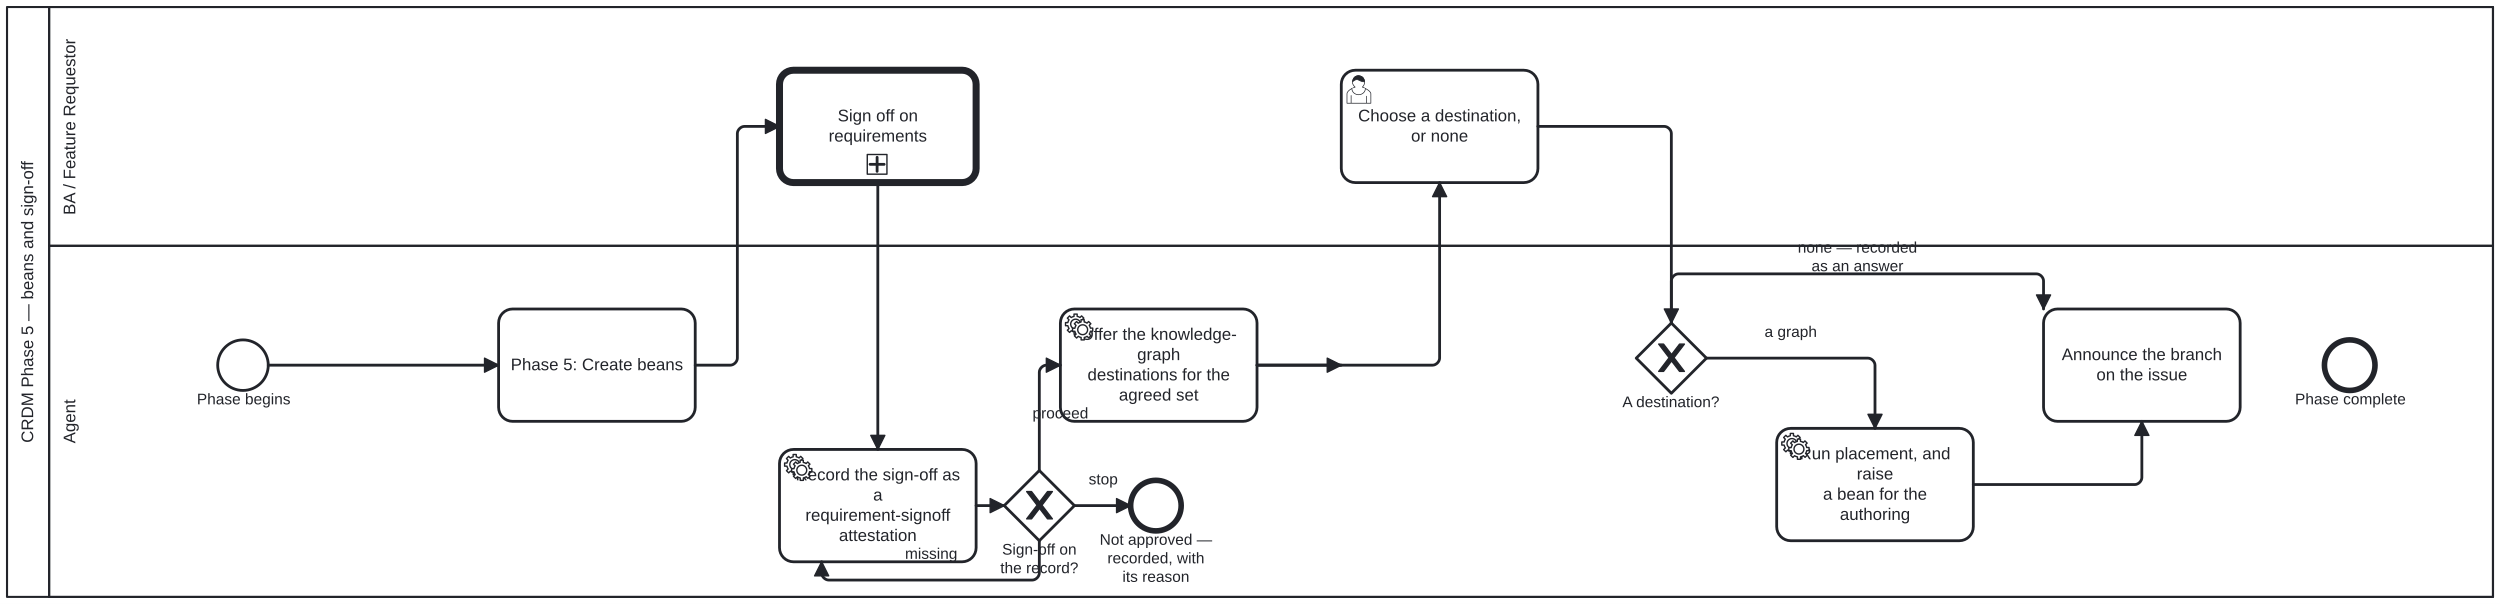
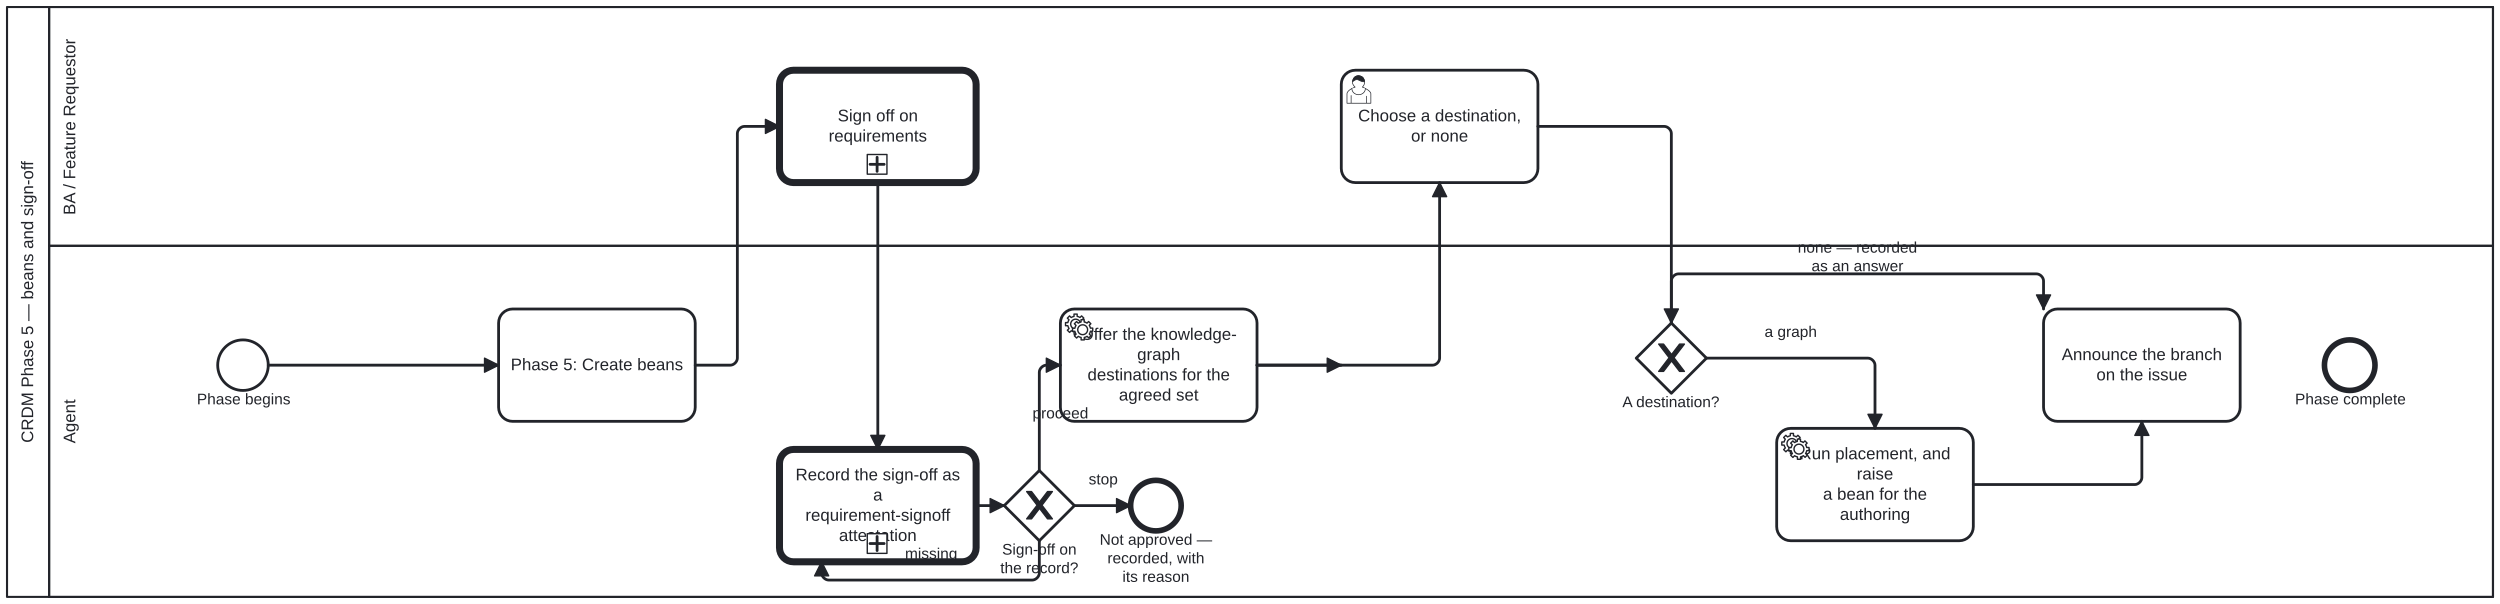
<svg xmlns="http://www.w3.org/2000/svg" width="100%" style="max-width:100%;height:auto" viewBox="155 75 1780 430" version="1.1">
  <rect x="155" y="75" width="1780" height="430" fill="#ffffff" />
  <g class="djs-group">
    <g class="djs-element djs-shape" data-element-id="Participant_Process_CRDM_Signoff" style="display: block;" transform="matrix(1 0 0 1 160 80)">
      <g class="djs-visual">
        <rect x="0" y="0" width="1770" height="420" rx="0" ry="0" style="stroke-linecap: round; stroke-linejoin: round; stroke: rgb(34, 36, 42); stroke-width: 1.5px; fill: white; fill-opacity: 0.95;" />
        <path style="fill: none; stroke-linecap: round; stroke-linejoin: round; stroke: rgb(34, 36, 42); stroke-width: 1.5px;" d="M30,0L30,420" />
        <text lineHeight="1.2" class="djs-label" style="font-family: Arial, sans-serif; font-size: 12px; font-weight: normal; fill: rgb(34, 36, 42);" transform="matrix(-1.83697e-16 -1 1 -1.83697e-16 0 420)">
          <tspan x="109.726" y="18.6">CRDM Phase 5 — beans and sign-off</tspan>
        </text>
      </g>
      <rect class="djs-hit djs-hit-all" x="0" y="0" width="1770" height="420" style="fill: none; stroke-opacity: 0; stroke: white; stroke-width: 15px;" />
    </g>
    <g class="djs-children">
      <g class="djs-group">
        <g class="djs-element djs-shape" data-element-id="Lane_Agent" style="display: block;" transform="matrix(1 0 0 1 190 250)">
          <g class="djs-visual">
            <rect x="0" y="0" width="1740" height="250" rx="0" ry="0" style="stroke-linecap: round; stroke-linejoin: round; stroke: rgb(34, 36, 42); stroke-width: 1.5px; fill: white; fill-opacity: 0.25;" />
            <text lineHeight="1.2" class="djs-label" style="font-family: Arial, sans-serif; font-size: 12px; font-weight: normal; fill: rgb(34, 36, 42);" transform="matrix(-1.83697e-16 -1 1 -1.83697e-16 0 250)">
              <tspan x="109.32" y="18.6">Agent</tspan>
            </text>
          </g>
          <rect class="djs-hit djs-hit-all" x="0" y="0" width="1740" height="250" style="fill: none; stroke-opacity: 0; stroke: white; stroke-width: 15px;" />
        </g>
      </g>
      <g class="djs-group">
        <g class="djs-element djs-shape" data-element-id="Lane_BA" style="display: block;" transform="matrix(1 0 0 1 190 80)">
          <g class="djs-visual">
            <rect x="0" y="0" width="1740" height="170" rx="0" ry="0" style="stroke-linecap: round; stroke-linejoin: round; stroke: rgb(34, 36, 42); stroke-width: 1.5px; fill: white; fill-opacity: 0.25;" />
            <text lineHeight="1.2" class="djs-label" style="font-family: Arial, sans-serif; font-size: 12px; font-weight: normal; fill: rgb(34, 36, 42);" transform="matrix(-1.83697e-16 -1 1 -1.83697e-16 0 170)">
              <tspan x="21.968" y="18.6">BA / Feature Requestor</tspan>
            </text>
          </g>
          <rect class="djs-hit djs-hit-all" x="0" y="0" width="1740" height="170" style="fill: none; stroke-opacity: 0; stroke: white; stroke-width: 15px;" />
        </g>
      </g>
      <g class="djs-group">
        <g class="djs-element djs-shape" data-element-id="Start_Process_CRDM_Signoff" style="display: block;" transform="matrix(1 0 0 1 310 317)">
          <g class="djs-visual">
            <circle cx="18" cy="18" r="18" style="stroke-linecap: round; stroke-linejoin: round; stroke: rgb(34, 36, 42); stroke-width: 2px; fill: white; fill-opacity: 0.95;" />
          </g>
          <rect class="djs-hit djs-hit-all" x="0" y="0" width="36" height="36" style="fill: none; stroke-opacity: 0; stroke: white; stroke-width: 15px;" />
        </g>
      </g>
      <g class="djs-group">
        <g class="djs-element djs-shape" data-element-id="Start_Process_CRDM_Signoff_label" style="display: block;" transform="matrix(1 0 0 1 295 353)">
          <g class="djs-visual">
            <text lineHeight="1.2" class="djs-label" style="font-family: Arial, sans-serif; font-size: 11px; font-weight: normal; fill: rgb(34, 36, 42);">
              <tspan x="0.17" y="9.9">Phase begins</tspan>
            </text>
          </g>
          <rect class="djs-hit djs-hit-all" x="0" y="0" width="67" height="14" style="fill: none; stroke-opacity: 0; stroke: white; stroke-width: 15px;" />
        </g>
      </g>
      <g class="djs-group">
        <g class="djs-element djs-shape" data-element-id="A_CreateBeans" style="display: block;" transform="matrix(1 0 0 1 510 295)">
          <g class="djs-visual">
            <rect x="0" y="0" width="140" height="80" rx="10" ry="10" style="stroke-linecap: round; stroke-linejoin: round; stroke: rgb(34, 36, 42); stroke-width: 2px; fill: white; fill-opacity: 0.95;" />
            <text lineHeight="1.2" class="djs-label" style="font-family: Arial, sans-serif; font-size: 12px; font-weight: normal; fill: rgb(34, 36, 42);">
              <tspan x="8.626" y="43.6">Phase 5: Create beans</tspan>
            </text>
          </g>
          <rect class="djs-hit djs-hit-all" x="0" y="0" width="140" height="80" style="fill: none; stroke-opacity: 0; stroke: white; stroke-width: 15px;" />
        </g>
      </g>
      <g class="djs-group">
        <a class="fa-subprocess-link" href="../../../en/cat-harness/processes/adjudication.html" target="_top">
          <g class="djs-element djs-shape" data-element-id="BA_Signoff" style="display: block;" transform="matrix(1 0 0 1 710 125)">
            <g class="djs-visual">
              <rect x="0" y="0" width="140" height="80" rx="10" ry="10" style="stroke-linecap: round; stroke-linejoin: round; stroke: rgb(34, 36, 42); stroke-width: 5px; fill: white; fill-opacity: 0.95;" />
              <text lineHeight="1.2" class="djs-label" style="font-family: Arial, sans-serif; font-size: 12px; font-weight: normal; fill: rgb(34, 36, 42);">
                <tspan x="41.421" y="36.4">Sign off on</tspan>
                <tspan x="34.984" y="50.8">requirements</tspan>
              </text>
              <rect x="0" y="0" width="14" height="14" rx="0" ry="0" style="stroke-linecap: round; stroke-linejoin: round; stroke: rgb(34, 36, 42); stroke-width: 1px; fill: white;" transform="matrix(1 0 0 1 62.5 60)" />
              <path data-marker="sub-process" d="m62.5,60 m 7,2 l 0,10 m -5,-5 l 10,0" style="fill: white; stroke-linecap: round; stroke-linejoin: round; stroke: rgb(34, 36, 42); stroke-width: 2px;" />
            </g>
            <rect class="djs-hit djs-hit-all" x="0" y="0" width="140" height="80" style="fill: none; stroke-opacity: 0; stroke: white; stroke-width: 15px;" />
          </g>
        </a>
      </g>
      <g class="djs-group">
        <g class="djs-element djs-shape" data-element-id="A_RecordSignoff" style="display: block;" transform="matrix(1 0 0 1 710 395)">
          <g class="djs-visual">
-             <rect x="0" y="0" width="140" height="80" rx="10" ry="10" style="stroke-linecap: round; stroke-linejoin: round; stroke: rgb(34, 36, 42); stroke-width: 2px; fill: white; fill-opacity: 0.95;" />
+             <rect x="0" y="0" width="140" height="80" rx="10" ry="10" style="stroke-linecap: round; stroke-linejoin: round; stroke: rgb(34, 36, 42); stroke-width: 5px; fill: white; fill-opacity: 0.95;" />
            <text lineHeight="1.2" class="djs-label" style="font-family: Arial, sans-serif; font-size: 12px; font-weight: normal; fill: rgb(34, 36, 42);">
              <tspan x="11.412" y="22">Record the sign-off as </tspan>
              <tspan x="66.663" y="36.4">a</tspan>
              <tspan x="18.417" y="50.8">requirement-signoff </tspan>
              <tspan x="42.314" y="65.2">attestation</tspan>
            </text>
+             <rect x="0" y="0" width="14" height="14" rx="0" ry="0" style="stroke-linecap: round; stroke-linejoin: round; stroke: rgb(34, 36, 42); stroke-width: 1px; fill: white;" transform="matrix(1 0 0 1 62.5 60)" />
+             <path data-marker="sub-process" d="m62.5,60 m 7,2 l 0,10 m -5,-5 l 10,0" style="fill: white; stroke-linecap: round; stroke-linejoin: round; stroke: rgb(34, 36, 42); stroke-width: 2px;" />
+           </g>
+           <rect class="djs-hit djs-hit-all" x="0" y="0" width="140" height="80" style="fill: none; stroke-opacity: 0; stroke: white; stroke-width: 15px;" />
+         </g>
+       </g>
+       <g class="djs-group">
+         <g class="djs-element djs-shape" data-element-id="GW_SignoffRecorded" style="display: block;" transform="matrix(1 0 0 1 870 410)">
+           <g class="djs-visual">
+             <polygon points="25,0 50,25 25,50 0,25" style="stroke-linecap: round; stroke-linejoin: round; stroke: rgb(34, 36, 42); stroke-width: 2px; fill: white; fill-opacity: 0.95;" />
+             <path d="m 16,15 7.429,9.714 -7.429,9.714 3.429,0 5.714,-7.464 5.714,7.464 3.429,0 -7.429,-9.714 7.429,-9.714 -3.429,0 -5.714,7.464 -5.714,-7.464 -3.429,0 z" style="fill: rgb(34, 36, 42); stroke-linecap: round; stroke-linejoin: round; stroke: rgb(34, 36, 42); stroke-width: 1px;" />
+           </g>
+           <rect class="djs-hit djs-hit-all" x="0" y="0" width="50" height="50" style="fill: none; stroke-opacity: 0; stroke: white; stroke-width: 15px;" />
+         </g>
+       </g>
+       <g class="djs-group">
+         <g class="djs-element djs-shape" data-element-id="GW_SignoffRecorded_label" style="display: block;" transform="matrix(1 0 0 1 859 460)">
+           <g class="djs-visual">
+             <text lineHeight="1.2" class="djs-label" style="font-family: Arial, sans-serif; font-size: 11px; font-weight: normal; fill: rgb(34, 36, 42);">
+               <tspan x="9.499" y="9.9">Sign-off on </tspan>
+               <tspan x="8.178" y="23.1">the record?</tspan>
+             </text>
+           </g>
+           <rect class="djs-hit djs-hit-all" x="0" y="0" width="72" height="27" style="fill: none; stroke-opacity: 0; stroke: white; stroke-width: 15px;" />
+         </g>
+       </g>
+       <g class="djs-group">
+         <g class="djs-element djs-shape" data-element-id="End_SignoffStopped" style="display: block;" transform="matrix(1 0 0 1 960 417)">
+           <g class="djs-visual">
+             <circle cx="18" cy="18" r="18" style="stroke-linecap: round; stroke-linejoin: round; stroke: rgb(34, 36, 42); stroke-width: 4px; fill: white; fill-opacity: 0.95;" />
+           </g>
+           <rect class="djs-hit djs-hit-all" x="0" y="0" width="36" height="36" style="fill: none; stroke-opacity: 0; stroke: white; stroke-width: 15px;" />
+         </g>
+       </g>
+       <g class="djs-group">
+         <g class="djs-element djs-shape" data-element-id="End_SignoffStopped_label" style="display: block;" transform="matrix(1 0 0 1 936 453)">
+           <g class="djs-visual">
+             <text lineHeight="1.2" class="djs-label" style="font-family: Arial, sans-serif; font-size: 11px; font-weight: normal; fill: rgb(34, 36, 42);">
+               <tspan x="1.95" y="9.9">Not approved — </tspan>
+               <tspan x="7.456" y="23.1">recorded, with </tspan>
+               <tspan x="18.155" y="36.3">its reason</tspan>
+             </text>
+           </g>
+           <rect class="djs-hit djs-hit-all" x="0" y="0" width="84" height="40" style="fill: none; stroke-opacity: 0; stroke: white; stroke-width: 15px;" />
+         </g>
+       </g>
+       <g class="djs-group">
+         <g class="djs-element djs-shape" data-element-id="A_AnnounceBranch" style="display: block;" transform="matrix(1 0 0 1 1610 295)">
+           <g class="djs-visual">
+             <rect x="0" y="0" width="140" height="80" rx="10" ry="10" style="stroke-linecap: round; stroke-linejoin: round; stroke: rgb(34, 36, 42); stroke-width: 2px; fill: white; fill-opacity: 0.95;" />
+             <text lineHeight="1.2" class="djs-label" style="font-family: Arial, sans-serif; font-size: 12px; font-weight: normal; fill: rgb(34, 36, 42);">
+               <tspan x="12.956" y="36.4">Announce the branch</tspan>
+               <tspan x="37.645" y="50.8">on the issue</tspan>
+             </text>
+           </g>
+           <rect class="djs-hit djs-hit-all" x="0" y="0" width="140" height="80" style="fill: none; stroke-opacity: 0; stroke: white; stroke-width: 15px;" />
+         </g>
+       </g>
+       <g class="djs-group">
+         <g class="djs-element djs-shape" data-element-id="End_Process_CRDM_Signoff" style="display: block;" transform="matrix(1 0 0 1 1810 317)">
+           <g class="djs-visual">
+             <circle cx="18" cy="18" r="18" style="stroke-linecap: round; stroke-linejoin: round; stroke: rgb(34, 36, 42); stroke-width: 4px; fill: white; fill-opacity: 0.95;" />
+           </g>
+           <rect class="djs-hit djs-hit-all" x="0" y="0" width="36" height="36" style="fill: none; stroke-opacity: 0; stroke: white; stroke-width: 15px;" />
+         </g>
+       </g>
+       <g class="djs-group">
+         <g class="djs-element djs-shape" data-element-id="End_Process_CRDM_Signoff_label" style="display: block;" transform="matrix(1 0 0 1 1789 353)">
+           <g class="djs-visual">
+             <text lineHeight="1.2" class="djs-label" style="font-family: Arial, sans-serif; font-size: 11px; font-weight: normal; fill: rgb(34, 36, 42);">
+               <tspan x="0.06" y="9.9">Phase complete</tspan>
+             </text>
+           </g>
+           <rect class="djs-hit djs-hit-all" x="0" y="0" width="79" height="14" style="fill: none; stroke-opacity: 0; stroke: white; stroke-width: 15px;" />
+         </g>
+       </g>
+       <g class="djs-group">
+         <g class="djs-element djs-shape" data-element-id="A_OfferKg" style="display: block;" transform="matrix(1 0 0 1 910 295)">
+           <g class="djs-visual">
+             <rect x="0" y="0" width="140" height="80" rx="10" ry="10" style="stroke-linecap: round; stroke-linejoin: round; stroke: rgb(34, 36, 42); stroke-width: 2px; fill: white; fill-opacity: 0.95;" />
+             <text lineHeight="1.2" class="djs-label" style="font-family: Arial, sans-serif; font-size: 12px; font-weight: normal; fill: rgb(34, 36, 42);">
+               <tspan x="14.412" y="22">Offer the knowledge-</tspan>
+               <tspan x="54.654" y="36.4">graph</tspan>
+               <tspan x="19.302" y="50.8">destinations for the </tspan>
+               <tspan x="41.646" y="65.2">agreed set</tspan>
+             </text>
            <circle cx="5" cy="5" r="5" transform="translate(6, 6)" style="stroke-linecap: round; stroke-linejoin: round; stroke: none; stroke-width: 2px; fill: white;" />
            <path d="m 12,18 v -1.713 c 0.352,-0.07 0.704,-0.178 1.048,-0.321 0.344,-0.145 0.666,-0.321 0.966,-0.521 l 1.194,1.18 1.567,-1.577 -1.195,-1.18 c 0.403,-0.614 0.683,-1.299 0.825,-2.018 l 1.622,-0.01 v -2.22 l -1.637,0.01 c -0.073,-0.352 -0.178,-0.7 -0.324,-1.044 -0.145,-0.344 -0.321,-0.664 -0.523,-0.962 l 1.131,-1.136 -1.583,-1.563 -1.13,1.136 c -0.614,-0.401 -1.303,-0.681 -2.023,-0.822 l 0.009,-1.619 h -2.241 l 0.004,1.631 c -0.354,0.074 -0.705,0.18 -1.05,0.324 -0.344,0.144 -0.665,0.321 -0.964,0.52 l -1.17,-1.158 -1.567,1.579 1.168,1.157 c -0.403,0.613 -0.683,1.298 -0.825,2.017 l -1.659,0.003 v 2.222 l 1.672,-0.006 c 0.073,0.351 0.18,0.702 0.324,1.045 0.145,0.344 0.321,0.664 0.523,0.961 l -1.199,1.197 1.584,1.56 1.196,-1.193 c 0.614,0.403 1.303,0.682 2.023,0.823 l 7.19e-4,1.699 h 2.227 z m 0.221,-3.996 c -1.789,0.75 -3.858,-0.093 -4.61,-1.874 -0.752,-1.783 0.091,-3.846 1.88,-4.596 1.788,-0.749 3.857,0.093 4.609,1.874 0.752,1.782 -0.091,3.846 -1.88,4.596 z" style="fill: white; stroke-linecap: round; stroke-linejoin: round; stroke: rgb(34, 36, 42); stroke-width: 1px;" />
            <circle cx="5" cy="5" r="5" transform="translate(11, 10)" style="stroke-linecap: round; stroke-linejoin: round; stroke: none; stroke-width: 2px; fill: white;" />
            <path d="m 17,22 v -1.713 c 0.352,-0.07 0.704,-0.178 1.048,-0.321 0.344,-0.145 0.666,-0.321 0.966,-0.521 l 1.194,1.18 1.567,-1.577 -1.195,-1.18 c 0.403,-0.614 0.683,-1.299 0.825,-2.018 l 1.622,-0.01 v -2.22 l -1.637,0.01 c -0.073,-0.352 -0.178,-0.7 -0.324,-1.044 -0.145,-0.344 -0.321,-0.664 -0.523,-0.962 l 1.131,-1.136 -1.583,-1.563 -1.13,1.136 c -0.614,-0.401 -1.303,-0.681 -2.023,-0.822 l 0.009,-1.619 h -2.241 l 0.004,1.631 c -0.354,0.074 -0.705,0.18 -1.05,0.324 -0.344,0.144 -0.665,0.321 -0.964,0.52 l -1.17,-1.158 -1.567,1.579 1.168,1.157 c -0.403,0.613 -0.683,1.298 -0.825,2.017 l -1.659,0.003 v 2.222 l 1.672,-0.006 c 0.073,0.351 0.18,0.702 0.324,1.045 0.145,0.344 0.321,0.664 0.523,0.961 l -1.199,1.197 1.584,1.56 1.196,-1.193 c 0.614,0.403 1.303,0.682 2.023,0.823 l 7.19e-4,1.699 h 2.227 z m 0.221,-3.996 c -1.789,0.75 -3.858,-0.093 -4.61,-1.874 -0.752,-1.783 0.091,-3.846 1.88,-4.596 1.788,-0.749 3.857,0.093 4.609,1.874 0.752,1.782 -0.091,3.846 -1.88,4.596 z" style="fill: white; stroke-linecap: round; stroke-linejoin: round; stroke: rgb(34, 36, 42); stroke-width: 1px;" />
          </g>
          <rect class="djs-hit djs-hit-all" x="0" y="0" width="140" height="80" style="fill: none; stroke-opacity: 0; stroke: white; stroke-width: 15px;" />
        </g>
      </g>
      <g class="djs-group">
-         <g class="djs-element djs-shape" data-element-id="GW_SignoffRecorded" style="display: block;" transform="matrix(1 0 0 1 870 410)">
+         <g class="djs-element djs-shape" data-element-id="BA_ChooseKg" style="display: block;" transform="matrix(1 0 0 1 1110 125)">
+           <g class="djs-visual">
+             <rect x="0" y="0" width="140" height="80" rx="10" ry="10" style="stroke-linecap: round; stroke-linejoin: round; stroke: rgb(34, 36, 42); stroke-width: 2px; fill: white; fill-opacity: 0.95;" />
+             <text lineHeight="1.2" class="djs-label" style="font-family: Arial, sans-serif; font-size: 12px; font-weight: normal; fill: rgb(34, 36, 42);">
+               <tspan x="11.96" y="36.4">Choose a destination,</tspan>
+               <tspan x="49.65" y="50.8">or none</tspan>
+             </text>
+             <path d="m 15,12 c 0.909,-0.845 1.594,-2.049 1.594,-3.385 0,-2.554 -1.805,-4.622 -4.357,-4.622 -2.552,0 -4.288,2.068 -4.288,4.622 0,1.348 0.974,2.562 1.896,3.405 -0.529,0.187 -5.669,2.097 -5.794,4.756 v 6.718 h 17 v -6.718 c 0,-2.298 -5.528,-4.595 -6.051,-4.776 zm -8,6 l 0,5.5 m 11,0 l 0,-5" style="fill: white; stroke-linecap: round; stroke-linejoin: round; stroke: rgb(34, 36, 42); stroke-width: 0.5px;" />
+             <path d="m 15,12 m 2.162,1.009 c 0,2.447 -2.158,4.431 -4.821,4.431 -2.665,0 -4.822,-1.981 -4.822,-4.431 " style="fill: white; stroke-linecap: round; stroke-linejoin: round; stroke: rgb(34, 36, 42); stroke-width: 0.5px;" />
+             <path d="m 15,12 m -6.9,-3.80 c 0,0 2.251,-2.358 4.274,-1.177 2.024,1.181 4.221,1.537 4.124,0.965 -0.098,-0.57 -0.117,-3.791 -4.191,-4.136 -3.575,0.001 -4.208,3.367 -4.207,4.348 z" style="fill: rgb(34, 36, 42); stroke-linecap: round; stroke-linejoin: round; stroke: rgb(34, 36, 42); stroke-width: 0.5px;" />
+           </g>
+           <rect class="djs-hit djs-hit-all" x="0" y="0" width="140" height="80" style="fill: none; stroke-opacity: 0; stroke: white; stroke-width: 15px;" />
+         </g>
+       </g>
+       <g class="djs-group">
+         <g class="djs-element djs-shape" data-element-id="GW_KgChosen" style="display: block;" transform="matrix(1 0 0 1 1320 305)">
          <g class="djs-visual">
            <polygon points="25,0 50,25 25,50 0,25" style="stroke-linecap: round; stroke-linejoin: round; stroke: rgb(34, 36, 42); stroke-width: 2px; fill: white; fill-opacity: 0.95;" />
            <path d="m 16,15 7.429,9.714 -7.429,9.714 3.429,0 5.714,-7.464 5.714,7.464 3.429,0 -7.429,-9.714 7.429,-9.714 -3.429,0 -5.714,7.464 -5.714,-7.464 -3.429,0 z" style="fill: rgb(34, 36, 42); stroke-linecap: round; stroke-linejoin: round; stroke: rgb(34, 36, 42); stroke-width: 1px;" />
          </g>
          <rect class="djs-hit djs-hit-all" x="0" y="0" width="50" height="50" style="fill: none; stroke-opacity: 0; stroke: white; stroke-width: 15px;" />
        </g>
      </g>
      <g class="djs-group">
-         <g class="djs-element djs-shape" data-element-id="GW_SignoffRecorded_label" style="display: block;" transform="matrix(1 0 0 1 859 460)">
-           <g class="djs-visual">
-             <text lineHeight="1.2" class="djs-label" style="font-family: Arial, sans-serif; font-size: 11px; font-weight: normal; fill: rgb(34, 36, 42);">
-               <tspan x="9.499" y="9.9">Sign-off on </tspan>
-               <tspan x="8.178" y="23.1">the record?</tspan>
-             </text>
-           </g>
-           <rect class="djs-hit djs-hit-all" x="0" y="0" width="72" height="27" style="fill: none; stroke-opacity: 0; stroke: white; stroke-width: 15px;" />
-         </g>
-       </g>
-       <g class="djs-group">
-         <g class="djs-element djs-shape" data-element-id="End_SignoffStopped" style="display: block;" transform="matrix(1 0 0 1 960 417)">
-           <g class="djs-visual">
-             <circle cx="18" cy="18" r="18" style="stroke-linecap: round; stroke-linejoin: round; stroke: rgb(34, 36, 42); stroke-width: 4px; fill: white; fill-opacity: 0.95;" />
-           </g>
-           <rect class="djs-hit djs-hit-all" x="0" y="0" width="36" height="36" style="fill: none; stroke-opacity: 0; stroke: white; stroke-width: 15px;" />
-         </g>
-       </g>
-       <g class="djs-group">
-         <g class="djs-element djs-shape" data-element-id="End_SignoffStopped_label" style="display: block;" transform="matrix(1 0 0 1 936 453)">
-           <g class="djs-visual">
-             <text lineHeight="1.2" class="djs-label" style="font-family: Arial, sans-serif; font-size: 11px; font-weight: normal; fill: rgb(34, 36, 42);">
-               <tspan x="1.95" y="9.9">Not approved — </tspan>
-               <tspan x="7.456" y="23.1">recorded, with </tspan>
-               <tspan x="18.155" y="36.3">its reason</tspan>
-             </text>
-           </g>
-           <rect class="djs-hit djs-hit-all" x="0" y="0" width="84" height="40" style="fill: none; stroke-opacity: 0; stroke: white; stroke-width: 15px;" />
-         </g>
-       </g>
-       <g class="djs-group">
-         <g class="djs-element djs-shape" data-element-id="A_AnnounceBranch" style="display: block;" transform="matrix(1 0 0 1 1610 295)">
+         <g class="djs-element djs-shape" data-element-id="GW_KgChosen_label" style="display: block;" transform="matrix(1 0 0 1 1310 355)">
+           <g class="djs-visual">
+             <text lineHeight="1.2" class="djs-label" style="font-family: Arial, sans-serif; font-size: 11px; font-weight: normal; fill: rgb(34, 36, 42);">
+               <tspan x="0.142" y="9.9">A destination?</tspan>
+             </text>
+           </g>
+           <rect class="djs-hit djs-hit-all" x="0" y="0" width="70" height="14" style="fill: none; stroke-opacity: 0; stroke: white; stroke-width: 15px;" />
+         </g>
+       </g>
+       <g class="djs-group">
+         <g class="djs-element djs-shape" data-element-id="A_RecordKg" style="display: block;" transform="matrix(1 0 0 1 1420 380)">
          <g class="djs-visual">
            <rect x="0" y="0" width="140" height="80" rx="10" ry="10" style="stroke-linecap: round; stroke-linejoin: round; stroke: rgb(34, 36, 42); stroke-width: 2px; fill: white; fill-opacity: 0.95;" />
            <text lineHeight="1.2" class="djs-label" style="font-family: Arial, sans-serif; font-size: 12px; font-weight: normal; fill: rgb(34, 36, 42);">
-               <tspan x="12.956" y="36.4">Announce the branch</tspan>
-               <tspan x="37.645" y="50.8">on the issue</tspan>
-             </text>
-           </g>
-           <rect class="djs-hit djs-hit-all" x="0" y="0" width="140" height="80" style="fill: none; stroke-opacity: 0; stroke: white; stroke-width: 15px;" />
-         </g>
-       </g>
-       <g class="djs-group">
-         <g class="djs-element djs-shape" data-element-id="End_Process_CRDM_Signoff" style="display: block;" transform="matrix(1 0 0 1 1810 317)">
-           <g class="djs-visual">
-             <circle cx="18" cy="18" r="18" style="stroke-linecap: round; stroke-linejoin: round; stroke: rgb(34, 36, 42); stroke-width: 4px; fill: white; fill-opacity: 0.95;" />
-           </g>
-           <rect class="djs-hit djs-hit-all" x="0" y="0" width="36" height="36" style="fill: none; stroke-opacity: 0; stroke: white; stroke-width: 15px;" />
-         </g>
-       </g>
-       <g class="djs-group">
-         <g class="djs-element djs-shape" data-element-id="End_Process_CRDM_Signoff_label" style="display: block;" transform="matrix(1 0 0 1 1789 353)">
-           <g class="djs-visual">
-             <text lineHeight="1.2" class="djs-label" style="font-family: Arial, sans-serif; font-size: 11px; font-weight: normal; fill: rgb(34, 36, 42);">
-               <tspan x="0.06" y="9.9">Phase complete</tspan>
-             </text>
-           </g>
-           <rect class="djs-hit djs-hit-all" x="0" y="0" width="79" height="14" style="fill: none; stroke-opacity: 0; stroke: white; stroke-width: 15px;" />
-         </g>
-       </g>
-       <g class="djs-group">
-         <g class="djs-element djs-shape" data-element-id="A_OfferKg" style="display: block;" transform="matrix(1 0 0 1 910 295)">
-           <g class="djs-visual">
-             <rect x="0" y="0" width="140" height="80" rx="10" ry="10" style="stroke-linecap: round; stroke-linejoin: round; stroke: rgb(34, 36, 42); stroke-width: 2px; fill: white; fill-opacity: 0.95;" />
-             <text lineHeight="1.2" class="djs-label" style="font-family: Arial, sans-serif; font-size: 12px; font-weight: normal; fill: rgb(34, 36, 42);">
-               <tspan x="14.412" y="22">Offer the knowledge-</tspan>
-               <tspan x="54.654" y="36.4">graph</tspan>
-               <tspan x="19.302" y="50.8">destinations for the </tspan>
-               <tspan x="41.646" y="65.2">agreed set</tspan>
+               <tspan x="16.299" y="22">Run placement, and </tspan>
+               <tspan x="56.995" y="36.4">raise</tspan>
+               <tspan x="32.972" y="50.8">a bean for the </tspan>
+               <tspan x="44.98" y="65.2">authoring</tspan>
            </text>
            <circle cx="5" cy="5" r="5" transform="translate(6, 6)" style="stroke-linecap: round; stroke-linejoin: round; stroke: none; stroke-width: 2px; fill: white;" />
            <path d="m 12,18 v -1.713 c 0.352,-0.07 0.704,-0.178 1.048,-0.321 0.344,-0.145 0.666,-0.321 0.966,-0.521 l 1.194,1.18 1.567,-1.577 -1.195,-1.18 c 0.403,-0.614 0.683,-1.299 0.825,-2.018 l 1.622,-0.01 v -2.22 l -1.637,0.01 c -0.073,-0.352 -0.178,-0.7 -0.324,-1.044 -0.145,-0.344 -0.321,-0.664 -0.523,-0.962 l 1.131,-1.136 -1.583,-1.563 -1.13,1.136 c -0.614,-0.401 -1.303,-0.681 -2.023,-0.822 l 0.009,-1.619 h -2.241 l 0.004,1.631 c -0.354,0.074 -0.705,0.18 -1.05,0.324 -0.344,0.144 -0.665,0.321 -0.964,0.52 l -1.17,-1.158 -1.567,1.579 1.168,1.157 c -0.403,0.613 -0.683,1.298 -0.825,2.017 l -1.659,0.003 v 2.222 l 1.672,-0.006 c 0.073,0.351 0.18,0.702 0.324,1.045 0.145,0.344 0.321,0.664 0.523,0.961 l -1.199,1.197 1.584,1.56 1.196,-1.193 c 0.614,0.403 1.303,0.682 2.023,0.823 l 7.19e-4,1.699 h 2.227 z m 0.221,-3.996 c -1.789,0.75 -3.858,-0.093 -4.61,-1.874 -0.752,-1.783 0.091,-3.846 1.88,-4.596 1.788,-0.749 3.857,0.093 4.609,1.874 0.752,1.782 -0.091,3.846 -1.88,4.596 z" style="fill: white; stroke-linecap: round; stroke-linejoin: round; stroke: rgb(34, 36, 42); stroke-width: 1px;" />
            <circle cx="5" cy="5" r="5" transform="translate(11, 10)" style="stroke-linecap: round; stroke-linejoin: round; stroke: none; stroke-width: 2px; fill: white;" />
            <path d="m 17,22 v -1.713 c 0.352,-0.07 0.704,-0.178 1.048,-0.321 0.344,-0.145 0.666,-0.321 0.966,-0.521 l 1.194,1.18 1.567,-1.577 -1.195,-1.18 c 0.403,-0.614 0.683,-1.299 0.825,-2.018 l 1.622,-0.01 v -2.22 l -1.637,0.01 c -0.073,-0.352 -0.178,-0.7 -0.324,-1.044 -0.145,-0.344 -0.321,-0.664 -0.523,-0.962 l 1.131,-1.136 -1.583,-1.563 -1.13,1.136 c -0.614,-0.401 -1.303,-0.681 -2.023,-0.822 l 0.009,-1.619 h -2.241 l 0.004,1.631 c -0.354,0.074 -0.705,0.18 -1.05,0.324 -0.344,0.144 -0.665,0.321 -0.964,0.52 l -1.17,-1.158 -1.567,1.579 1.168,1.157 c -0.403,0.613 -0.683,1.298 -0.825,2.017 l -1.659,0.003 v 2.222 l 1.672,-0.006 c 0.073,0.351 0.18,0.702 0.324,1.045 0.145,0.344 0.321,0.664 0.523,0.961 l -1.199,1.197 1.584,1.56 1.196,-1.193 c 0.614,0.403 1.303,0.682 2.023,0.823 l 7.19e-4,1.699 h 2.227 z m 0.221,-3.996 c -1.789,0.75 -3.858,-0.093 -4.61,-1.874 -0.752,-1.783 0.091,-3.846 1.88,-4.596 1.788,-0.749 3.857,0.093 4.609,1.874 0.752,1.782 -0.091,3.846 -1.88,4.596 z" style="fill: white; stroke-linecap: round; stroke-linejoin: round; stroke: rgb(34, 36, 42); stroke-width: 1px;" />
          </g>
          <rect class="djs-hit djs-hit-all" x="0" y="0" width="140" height="80" style="fill: none; stroke-opacity: 0; stroke: white; stroke-width: 15px;" />
        </g>
      </g>
      <g class="djs-group">
-         <g class="djs-element djs-shape" data-element-id="BA_ChooseKg" style="display: block;" transform="matrix(1 0 0 1 1110 125)">
-           <g class="djs-visual">
-             <rect x="0" y="0" width="140" height="80" rx="10" ry="10" style="stroke-linecap: round; stroke-linejoin: round; stroke: rgb(34, 36, 42); stroke-width: 2px; fill: white; fill-opacity: 0.95;" />
-             <text lineHeight="1.2" class="djs-label" style="font-family: Arial, sans-serif; font-size: 12px; font-weight: normal; fill: rgb(34, 36, 42);">
-               <tspan x="11.96" y="36.4">Choose a destination,</tspan>
-               <tspan x="49.65" y="50.8">or none</tspan>
-             </text>
-             <path d="m 15,12 c 0.909,-0.845 1.594,-2.049 1.594,-3.385 0,-2.554 -1.805,-4.622 -4.357,-4.622 -2.552,0 -4.288,2.068 -4.288,4.622 0,1.348 0.974,2.562 1.896,3.405 -0.529,0.187 -5.669,2.097 -5.794,4.756 v 6.718 h 17 v -6.718 c 0,-2.298 -5.528,-4.595 -6.051,-4.776 zm -8,6 l 0,5.5 m 11,0 l 0,-5" style="fill: white; stroke-linecap: round; stroke-linejoin: round; stroke: rgb(34, 36, 42); stroke-width: 0.5px;" />
-             <path d="m 15,12 m 2.162,1.009 c 0,2.447 -2.158,4.431 -4.821,4.431 -2.665,0 -4.822,-1.981 -4.822,-4.431 " style="fill: white; stroke-linecap: round; stroke-linejoin: round; stroke: rgb(34, 36, 42); stroke-width: 0.5px;" />
-             <path d="m 15,12 m -6.9,-3.80 c 0,0 2.251,-2.358 4.274,-1.177 2.024,1.181 4.221,1.537 4.124,0.965 -0.098,-0.57 -0.117,-3.791 -4.191,-4.136 -3.575,0.001 -4.208,3.367 -4.207,4.348 z" style="fill: rgb(34, 36, 42); stroke-linecap: round; stroke-linejoin: round; stroke: rgb(34, 36, 42); stroke-width: 0.5px;" />
-           </g>
-           <rect class="djs-hit djs-hit-all" x="0" y="0" width="140" height="80" style="fill: none; stroke-opacity: 0; stroke: white; stroke-width: 15px;" />
-         </g>
-       </g>
-       <g class="djs-group">
-         <g class="djs-element djs-shape" data-element-id="GW_KgChosen" style="display: block;" transform="matrix(1 0 0 1 1320 305)">
-           <g class="djs-visual">
-             <polygon points="25,0 50,25 25,50 0,25" style="stroke-linecap: round; stroke-linejoin: round; stroke: rgb(34, 36, 42); stroke-width: 2px; fill: white; fill-opacity: 0.95;" />
-             <path d="m 16,15 7.429,9.714 -7.429,9.714 3.429,0 5.714,-7.464 5.714,7.464 3.429,0 -7.429,-9.714 7.429,-9.714 -3.429,0 -5.714,7.464 -5.714,-7.464 -3.429,0 z" style="fill: rgb(34, 36, 42); stroke-linecap: round; stroke-linejoin: round; stroke: rgb(34, 36, 42); stroke-width: 1px;" />
-           </g>
-           <rect class="djs-hit djs-hit-all" x="0" y="0" width="50" height="50" style="fill: none; stroke-opacity: 0; stroke: white; stroke-width: 15px;" />
-         </g>
-       </g>
-       <g class="djs-group">
-         <g class="djs-element djs-shape" data-element-id="GW_KgChosen_label" style="display: block;" transform="matrix(1 0 0 1 1310 355)">
-           <g class="djs-visual">
-             <text lineHeight="1.2" class="djs-label" style="font-family: Arial, sans-serif; font-size: 11px; font-weight: normal; fill: rgb(34, 36, 42);">
-               <tspan x="0.142" y="9.9">A destination?</tspan>
-             </text>
-           </g>
-           <rect class="djs-hit djs-hit-all" x="0" y="0" width="70" height="14" style="fill: none; stroke-opacity: 0; stroke: white; stroke-width: 15px;" />
-         </g>
-       </g>
-       <g class="djs-group">
-         <g class="djs-element djs-shape" data-element-id="A_RecordKg" style="display: block;" transform="matrix(1 0 0 1 1420 380)">
-           <g class="djs-visual">
-             <rect x="0" y="0" width="140" height="80" rx="10" ry="10" style="stroke-linecap: round; stroke-linejoin: round; stroke: rgb(34, 36, 42); stroke-width: 2px; fill: white; fill-opacity: 0.95;" />
-             <text lineHeight="1.2" class="djs-label" style="font-family: Arial, sans-serif; font-size: 12px; font-weight: normal; fill: rgb(34, 36, 42);">
-               <tspan x="16.299" y="22">Run placement, and </tspan>
-               <tspan x="56.995" y="36.4">raise</tspan>
-               <tspan x="32.972" y="50.8">a bean for the </tspan>
-               <tspan x="44.98" y="65.2">authoring</tspan>
-             </text>
-             <circle cx="5" cy="5" r="5" transform="translate(6, 6)" style="stroke-linecap: round; stroke-linejoin: round; stroke: none; stroke-width: 2px; fill: white;" />
-             <path d="m 12,18 v -1.713 c 0.352,-0.07 0.704,-0.178 1.048,-0.321 0.344,-0.145 0.666,-0.321 0.966,-0.521 l 1.194,1.18 1.567,-1.577 -1.195,-1.18 c 0.403,-0.614 0.683,-1.299 0.825,-2.018 l 1.622,-0.01 v -2.22 l -1.637,0.01 c -0.073,-0.352 -0.178,-0.7 -0.324,-1.044 -0.145,-0.344 -0.321,-0.664 -0.523,-0.962 l 1.131,-1.136 -1.583,-1.563 -1.13,1.136 c -0.614,-0.401 -1.303,-0.681 -2.023,-0.822 l 0.009,-1.619 h -2.241 l 0.004,1.631 c -0.354,0.074 -0.705,0.18 -1.05,0.324 -0.344,0.144 -0.665,0.321 -0.964,0.52 l -1.17,-1.158 -1.567,1.579 1.168,1.157 c -0.403,0.613 -0.683,1.298 -0.825,2.017 l -1.659,0.003 v 2.222 l 1.672,-0.006 c 0.073,0.351 0.18,0.702 0.324,1.045 0.145,0.344 0.321,0.664 0.523,0.961 l -1.199,1.197 1.584,1.56 1.196,-1.193 c 0.614,0.403 1.303,0.682 2.023,0.823 l 7.19e-4,1.699 h 2.227 z m 0.221,-3.996 c -1.789,0.75 -3.858,-0.093 -4.61,-1.874 -0.752,-1.783 0.091,-3.846 1.88,-4.596 1.788,-0.749 3.857,0.093 4.609,1.874 0.752,1.782 -0.091,3.846 -1.88,4.596 z" style="fill: white; stroke-linecap: round; stroke-linejoin: round; stroke: rgb(34, 36, 42); stroke-width: 1px;" />
-             <circle cx="5" cy="5" r="5" transform="translate(11, 10)" style="stroke-linecap: round; stroke-linejoin: round; stroke: none; stroke-width: 2px; fill: white;" />
-             <path d="m 17,22 v -1.713 c 0.352,-0.07 0.704,-0.178 1.048,-0.321 0.344,-0.145 0.666,-0.321 0.966,-0.521 l 1.194,1.18 1.567,-1.577 -1.195,-1.18 c 0.403,-0.614 0.683,-1.299 0.825,-2.018 l 1.622,-0.01 v -2.22 l -1.637,0.01 c -0.073,-0.352 -0.178,-0.7 -0.324,-1.044 -0.145,-0.344 -0.321,-0.664 -0.523,-0.962 l 1.131,-1.136 -1.583,-1.563 -1.13,1.136 c -0.614,-0.401 -1.303,-0.681 -2.023,-0.822 l 0.009,-1.619 h -2.241 l 0.004,1.631 c -0.354,0.074 -0.705,0.18 -1.05,0.324 -0.344,0.144 -0.665,0.321 -0.964,0.52 l -1.17,-1.158 -1.567,1.579 1.168,1.157 c -0.403,0.613 -0.683,1.298 -0.825,2.017 l -1.659,0.003 v 2.222 l 1.672,-0.006 c 0.073,0.351 0.18,0.702 0.324,1.045 0.145,0.344 0.321,0.664 0.523,0.961 l -1.199,1.197 1.584,1.56 1.196,-1.193 c 0.614,0.403 1.303,0.682 2.023,0.823 l 7.19e-4,1.699 h 2.227 z m 0.221,-3.996 c -1.789,0.75 -3.858,-0.093 -4.61,-1.874 -0.752,-1.783 0.091,-3.846 1.88,-4.596 1.788,-0.749 3.857,0.093 4.609,1.874 0.752,1.782 -0.091,3.846 -1.88,4.596 z" style="fill: white; stroke-linecap: round; stroke-linejoin: round; stroke: rgb(34, 36, 42); stroke-width: 1px;" />
-           </g>
-           <rect class="djs-hit djs-hit-all" x="0" y="0" width="140" height="80" style="fill: none; stroke-opacity: 0; stroke: white; stroke-width: 15px;" />
-         </g>
-       </g>
-       <g class="djs-group">
        <g class="djs-element djs-connection" data-element-id="SF_Process_CRDM_Signoff_1" style="display: block;">
          <g class="djs-visual">
            <defs>
              <marker id="folio-marker-1" viewBox="0 0 20 20" refX="11" refY="10" markerWidth="10" markerHeight="10" orient="auto">
                <path d="M 1 5 L 11 10 L 1 15 Z" style="stroke-linecap: round; stroke-linejoin: round; stroke: rgb(34, 36, 42); stroke-width: 1px; fill: rgb(34, 36, 42);" />
              </marker>
            </defs>
            <path data-corner-radius="5" style="fill: none; stroke-linecap: round; stroke-linejoin: round; stroke: rgb(34, 36, 42); stroke-width: 2px; marker-end: url('#folio-marker-1');" d="M346,335L510,335" />
          </g>
          <path d="M346,335L510,335" class="djs-hit djs-hit-stroke" style="fill: none; stroke-opacity: 0; stroke: white; stroke-width: 15px;" />
        </g>
      </g>
      <g class="djs-group">
        <g class="djs-element djs-connection" data-element-id="SF_Process_CRDM_Signoff_2" style="display: block;">
          <g class="djs-visual">
            <defs>
              <marker id="folio-marker-2" viewBox="0 0 20 20" refX="11" refY="10" markerWidth="10" markerHeight="10" orient="auto">
                <path d="M 1 5 L 11 10 L 1 15 Z" style="stroke-linecap: round; stroke-linejoin: round; stroke: rgb(34, 36, 42); stroke-width: 1px; fill: rgb(34, 36, 42);" />
              </marker>
            </defs>
            <path data-corner-radius="5" style="fill: none; stroke-linecap: round; stroke-linejoin: round; stroke: rgb(34, 36, 42); stroke-width: 2px; marker-end: url('#folio-marker-2');" d="M650,335L675,335C677.5,335,680,332.5,680,330L680,170C680,167.5,682.5,165,685,165L710,165" />
          </g>
          <path d="M650,335L680,335L680,165L710,165" class="djs-hit djs-hit-stroke" style="fill: none; stroke-opacity: 0; stroke: white; stroke-width: 15px;" />
        </g>
      </g>
      <g class="djs-group">
        <g class="djs-element djs-connection" data-element-id="SF_Process_CRDM_Signoff_3" style="display: block;">
          <g class="djs-visual">
            <defs>
              <marker id="folio-marker-3" viewBox="0 0 20 20" refX="11" refY="10" markerWidth="10" markerHeight="10" orient="auto">
                <path d="M 1 5 L 11 10 L 1 15 Z" style="stroke-linecap: round; stroke-linejoin: round; stroke: rgb(34, 36, 42); stroke-width: 1px; fill: rgb(34, 36, 42);" />
              </marker>
            </defs>
            <path data-corner-radius="5" style="fill: none; stroke-linecap: round; stroke-linejoin: round; stroke: rgb(34, 36, 42); stroke-width: 2px; marker-end: url('#folio-marker-3');" d="M780,205L780,395" />
          </g>
          <path d="M780,205L780,395" class="djs-hit djs-hit-stroke" style="fill: none; stroke-opacity: 0; stroke: white; stroke-width: 15px;" />
        </g>
      </g>
      <g class="djs-group">
        <g class="djs-element djs-connection" data-element-id="SF_Signoff_Gate" style="display: block;">
          <g class="djs-visual">
            <defs>
              <marker id="folio-marker-4" viewBox="0 0 20 20" refX="11" refY="10" markerWidth="10" markerHeight="10" orient="auto">
                <path d="M 1 5 L 11 10 L 1 15 Z" style="stroke-linecap: round; stroke-linejoin: round; stroke: rgb(34, 36, 42); stroke-width: 1px; fill: rgb(34, 36, 42);" />
              </marker>
            </defs>
            <path data-corner-radius="5" style="fill: none; stroke-linecap: round; stroke-linejoin: round; stroke: rgb(34, 36, 42); stroke-width: 2px; marker-end: url('#folio-marker-4');" d="M850,435L870,435" />
          </g>
          <path d="M850,435L870,435" class="djs-hit djs-hit-stroke" style="fill: none; stroke-opacity: 0; stroke: white; stroke-width: 15px;" />
        </g>
      </g>
      <g class="djs-group">
        <g class="djs-element djs-connection" data-element-id="SF_Signoff_Proceed" style="display: block;">
          <g class="djs-visual">
            <defs>
              <marker id="folio-marker-5" viewBox="0 0 20 20" refX="11" refY="10" markerWidth="10" markerHeight="10" orient="auto">
                <path d="M 1 5 L 11 10 L 1 15 Z" style="stroke-linecap: round; stroke-linejoin: round; stroke: rgb(34, 36, 42); stroke-width: 1px; fill: rgb(34, 36, 42);" />
              </marker>
            </defs>
            <path data-corner-radius="5" style="fill: none; stroke-linecap: round; stroke-linejoin: round; stroke: rgb(34, 36, 42); stroke-width: 2px; marker-end: url('#folio-marker-5');" d="M895,410L895,340C895,337.5,897.5,335,900,335L910,335" />
          </g>
          <path d="M895,410L895,335L910,335" class="djs-hit djs-hit-stroke" style="fill: none; stroke-opacity: 0; stroke: white; stroke-width: 15px;" />
        </g>
      </g>
      <g class="djs-group">
        <g class="djs-element djs-shape" data-element-id="SF_Signoff_Proceed_label" style="display: block;" transform="matrix(1 0 0 1 890 363)">
          <g class="djs-visual">
            <text lineHeight="1.2" class="djs-label" style="font-family: Arial, sans-serif; font-size: 11px; font-weight: normal; fill: rgb(34, 36, 42);">
              <tspan x="0.124" y="9.9">proceed</tspan>
            </text>
          </g>
          <rect class="djs-hit djs-hit-all" x="0" y="0" width="40" height="14" style="fill: none; stroke-opacity: 0; stroke: white; stroke-width: 15px;" />
        </g>
      </g>
      <g class="djs-group">
        <g class="djs-element djs-connection" data-element-id="SF_Signoff_Stop" style="display: block;">
          <g class="djs-visual">
            <defs>
              <marker id="folio-marker-6" viewBox="0 0 20 20" refX="11" refY="10" markerWidth="10" markerHeight="10" orient="auto">
                <path d="M 1 5 L 11 10 L 1 15 Z" style="stroke-linecap: round; stroke-linejoin: round; stroke: rgb(34, 36, 42); stroke-width: 1px; fill: rgb(34, 36, 42);" />
              </marker>
            </defs>
            <path data-corner-radius="5" style="fill: none; stroke-linecap: round; stroke-linejoin: round; stroke: rgb(34, 36, 42); stroke-width: 2px; marker-end: url('#folio-marker-6');" d="M920,435L960,435" />
          </g>
          <path d="M920,435L960,435" class="djs-hit djs-hit-stroke" style="fill: none; stroke-opacity: 0; stroke: white; stroke-width: 15px;" />
        </g>
      </g>
      <g class="djs-group">
        <g class="djs-element djs-shape" data-element-id="SF_Signoff_Stop_label" style="display: block;" transform="matrix(1 0 0 1 930 410)">
          <g class="djs-visual">
            <text lineHeight="1.2" class="djs-label" style="font-family: Arial, sans-serif; font-size: 11px; font-weight: normal; fill: rgb(34, 36, 42);">
              <tspan x="0.104" y="9.9">stop</tspan>
            </text>
          </g>
          <rect class="djs-hit djs-hit-all" x="0" y="0" width="21" height="14" style="fill: none; stroke-opacity: 0; stroke: white; stroke-width: 15px;" />
        </g>
      </g>
      <g class="djs-group">
        <g class="djs-element djs-connection" data-element-id="SF_Signoff_Missing" style="display: block;">
          <g class="djs-visual">
            <defs>
              <marker id="folio-marker-7" viewBox="0 0 20 20" refX="11" refY="10" markerWidth="10" markerHeight="10" orient="auto">
                <path d="M 1 5 L 11 10 L 1 15 Z" style="stroke-linecap: round; stroke-linejoin: round; stroke: rgb(34, 36, 42); stroke-width: 1px; fill: rgb(34, 36, 42);" />
              </marker>
            </defs>
            <path data-corner-radius="5" style="fill: none; stroke-linecap: round; stroke-linejoin: round; stroke: rgb(34, 36, 42); stroke-width: 2px; marker-end: url('#folio-marker-7');" d="M895,460L895,483C895,485.5,892.5,488,890,488L745,488C742.5,488,740,485.5,740,483L740,475" />
          </g>
          <path d="M895,460L895,488L740,488L740,475" class="djs-hit djs-hit-stroke" style="fill: none; stroke-opacity: 0; stroke: white; stroke-width: 15px;" />
        </g>
      </g>
      <g class="djs-group">
        <g class="djs-element djs-shape" data-element-id="SF_Signoff_Missing_label" style="display: block;" transform="matrix(1 0 0 1 799 463)">
          <g class="djs-visual">
            <text lineHeight="1.2" class="djs-label" style="font-family: Arial, sans-serif; font-size: 11px; font-weight: normal; fill: rgb(34, 36, 42);">
              <tspan x="0.357" y="9.9">missing</tspan>
            </text>
          </g>
          <rect class="djs-hit djs-hit-all" x="0" y="0" width="38" height="14" style="fill: none; stroke-opacity: 0; stroke: white; stroke-width: 15px;" />
        </g>
      </g>
      <g class="djs-group">
        <g class="djs-element djs-connection" data-element-id="SF_Kg_1" style="display: block;">
          <g class="djs-visual">
            <defs>
              <marker id="folio-marker-8" viewBox="0 0 20 20" refX="11" refY="10" markerWidth="10" markerHeight="10" orient="auto">
                <path d="M 1 5 L 11 10 L 1 15 Z" style="stroke-linecap: round; stroke-linejoin: round; stroke: rgb(34, 36, 42); stroke-width: 1px; fill: rgb(34, 36, 42);" />
              </marker>
            </defs>
            <path data-corner-radius="5" style="fill: none; stroke-linecap: round; stroke-linejoin: round; stroke: rgb(34, 36, 42); stroke-width: 2px; marker-end: url('#folio-marker-8');" d="M1050,335L1175,335C1177.5,335,1180,332.5,1180,330L1180,205" />
          </g>
          <path d="M1050,335L1180,335L1180,205" class="djs-hit djs-hit-stroke" style="fill: none; stroke-opacity: 0; stroke: white; stroke-width: 15px;" />
        </g>
      </g>
      <g class="djs-group">
        <g class="djs-element djs-connection" data-element-id="SF_Kg_2" style="display: block;">
          <g class="djs-visual">
            <defs>
              <marker id="folio-marker-9" viewBox="0 0 20 20" refX="11" refY="10" markerWidth="10" markerHeight="10" orient="auto">
                <path d="M 1 5 L 11 10 L 1 15 Z" style="stroke-linecap: round; stroke-linejoin: round; stroke: rgb(34, 36, 42); stroke-width: 1px; fill: rgb(34, 36, 42);" />
              </marker>
            </defs>
            <path data-corner-radius="5" style="fill: none; stroke-linecap: round; stroke-linejoin: round; stroke: rgb(34, 36, 42); stroke-width: 2px; marker-end: url('#folio-marker-9');" d="M1250,165L1340,165C1342.5,165,1345,167.5,1345,170L1345,305" />
          </g>
          <path d="M1250,165L1345,165L1345,305" class="djs-hit djs-hit-stroke" style="fill: none; stroke-opacity: 0; stroke: white; stroke-width: 15px;" />
        </g>
      </g>
      <g class="djs-group">
        <g class="djs-element djs-connection" data-element-id="SF_Kg_3" style="display: block;">
          <g class="djs-visual">
            <defs>
              <marker id="folio-marker-10" viewBox="0 0 20 20" refX="11" refY="10" markerWidth="10" markerHeight="10" orient="auto">
                <path d="M 1 5 L 11 10 L 1 15 Z" style="stroke-linecap: round; stroke-linejoin: round; stroke: rgb(34, 36, 42); stroke-width: 1px; fill: rgb(34, 36, 42);" />
              </marker>
            </defs>
            <path data-corner-radius="5" style="fill: none; stroke-linecap: round; stroke-linejoin: round; stroke: rgb(34, 36, 42); stroke-width: 2px; marker-end: url('#folio-marker-10');" d="M1370,330L1485,330C1487.5,330,1490,332.5,1490,335L1490,380" />
          </g>
          <path d="M1370,330L1490,330L1490,380" class="djs-hit djs-hit-stroke" style="fill: none; stroke-opacity: 0; stroke: white; stroke-width: 15px;" />
        </g>
      </g>
      <g class="djs-group">
        <g class="djs-element djs-shape" data-element-id="SF_Kg_3_label" style="display: block;" transform="matrix(1 0 0 1 1411 305)">
          <g class="djs-visual">
            <text lineHeight="1.2" class="djs-label" style="font-family: Arial, sans-serif; font-size: 11px; font-weight: normal; fill: rgb(34, 36, 42);">
              <tspan x="0.346" y="9.9">a graph</tspan>
            </text>
          </g>
          <rect class="djs-hit djs-hit-all" x="0" y="0" width="38" height="14" style="fill: none; stroke-opacity: 0; stroke: white; stroke-width: 15px;" />
        </g>
      </g>
      <g class="djs-group">
        <g class="djs-element djs-connection" data-element-id="SF_Kg_4" style="display: block;">
          <g class="djs-visual">
            <defs>
              <marker id="folio-marker-11" viewBox="0 0 20 20" refX="11" refY="10" markerWidth="10" markerHeight="10" orient="auto">
                <path d="M 1 5 L 11 10 L 1 15 Z" style="stroke-linecap: round; stroke-linejoin: round; stroke: rgb(34, 36, 42); stroke-width: 1px; fill: rgb(34, 36, 42);" />
              </marker>
            </defs>
            <path data-corner-radius="5" style="fill: none; stroke-linecap: round; stroke-linejoin: round; stroke: rgb(34, 36, 42); stroke-width: 2px; marker-end: url('#folio-marker-11');" d="M1560,420L1675,420C1677.5,420,1680,417.5,1680,415L1680,375" />
          </g>
          <path d="M1560,420L1680,420L1680,375" class="djs-hit djs-hit-stroke" style="fill: none; stroke-opacity: 0; stroke: white; stroke-width: 15px;" />
        </g>
      </g>
      <g class="djs-group">
        <g class="djs-element djs-connection" data-element-id="SF_Kg_None" style="display: block;">
          <g class="djs-visual">
            <defs>
              <marker id="folio-marker-12" viewBox="0 0 20 20" refX="11" refY="10" markerWidth="10" markerHeight="10" orient="auto">
                <path d="M 1 5 L 11 10 L 1 15 Z" style="stroke-linecap: round; stroke-linejoin: round; stroke: rgb(34, 36, 42); stroke-width: 1px; fill: rgb(34, 36, 42);" />
              </marker>
            </defs>
            <path data-corner-radius="5" style="fill: none; stroke-linecap: round; stroke-linejoin: round; stroke: rgb(34, 36, 42); stroke-width: 2px; marker-end: url('#folio-marker-12');" d="M1345,305L1345,275C1345,272.5,1347.5,270,1350,270L1605,270C1607.5,270,1610,272.5,1610,275L1610,295" />
          </g>
          <path d="M1345,305L1345,270L1610,270L1610,295" class="djs-hit djs-hit-stroke" style="fill: none; stroke-opacity: 0; stroke: white; stroke-width: 15px;" />
        </g>
      </g>
      <g class="djs-group">
        <g class="djs-element djs-shape" data-element-id="SF_Kg_None_label" style="display: block;" transform="matrix(1 0 0 1 1435 245)">
          <g class="djs-visual">
            <text lineHeight="1.2" class="djs-label" style="font-family: Arial, sans-serif; font-size: 11px; font-weight: normal; fill: rgb(34, 36, 42);">
              <tspan x="0.001" y="9.9">none — recorded</tspan>
              <tspan x="9.787" y="23.1">as an answer</tspan>
            </text>
          </g>
          <rect class="djs-hit djs-hit-all" x="0" y="0" width="85" height="27" style="fill: none; stroke-opacity: 0; stroke: white; stroke-width: 15px;" />
        </g>
      </g>
      <g class="djs-group">
        <g class="djs-element djs-connection" data-element-id="SF_Process_CRDM_Signoff_4" style="display: block;">
          <g class="djs-visual">
            <defs>
              <marker id="folio-marker-13" viewBox="0 0 20 20" refX="11" refY="10" markerWidth="10" markerHeight="10" orient="auto">
                <path d="M 1 5 L 11 10 L 1 15 Z" style="stroke-linecap: round; stroke-linejoin: round; stroke: rgb(34, 36, 42); stroke-width: 1px; fill: rgb(34, 36, 42);" />
              </marker>
            </defs>
            <path data-corner-radius="5" style="fill: none; stroke-linecap: round; stroke-linejoin: round; stroke: rgb(34, 36, 42); stroke-width: 2px; marker-end: url('#folio-marker-13');" d="M1050,335L1110,335" />
          </g>
          <path d="M1050,335L1110,335" class="djs-hit djs-hit-stroke" style="fill: none; stroke-opacity: 0; stroke: white; stroke-width: 15px;" />
        </g>
      </g>
    </g>
  </g>
</svg>
